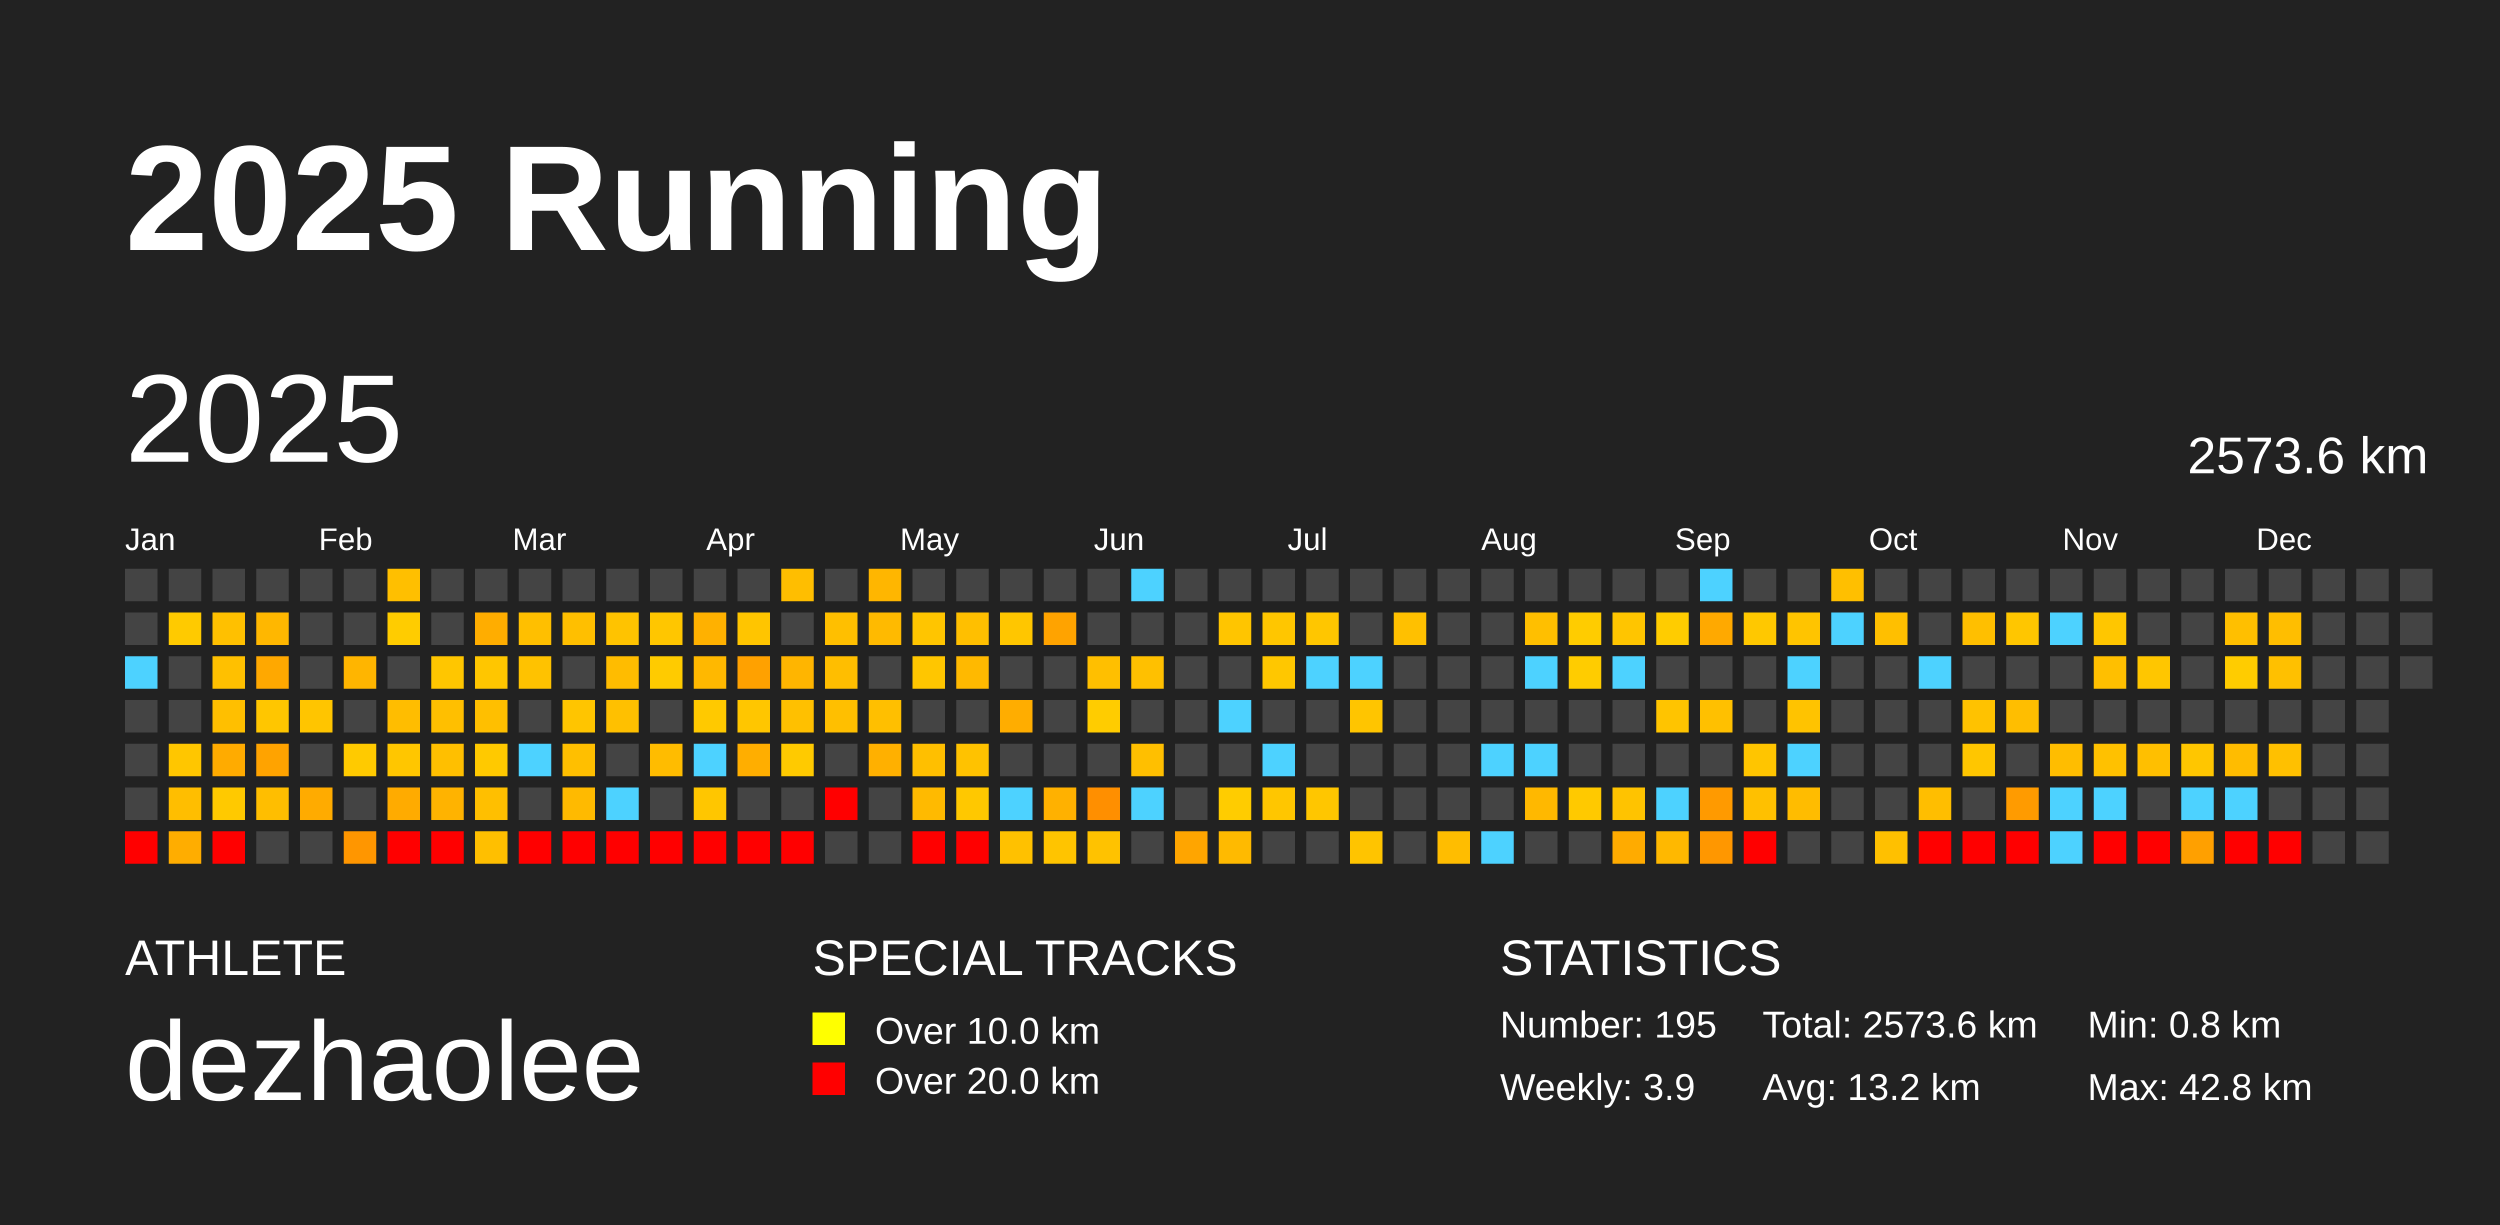
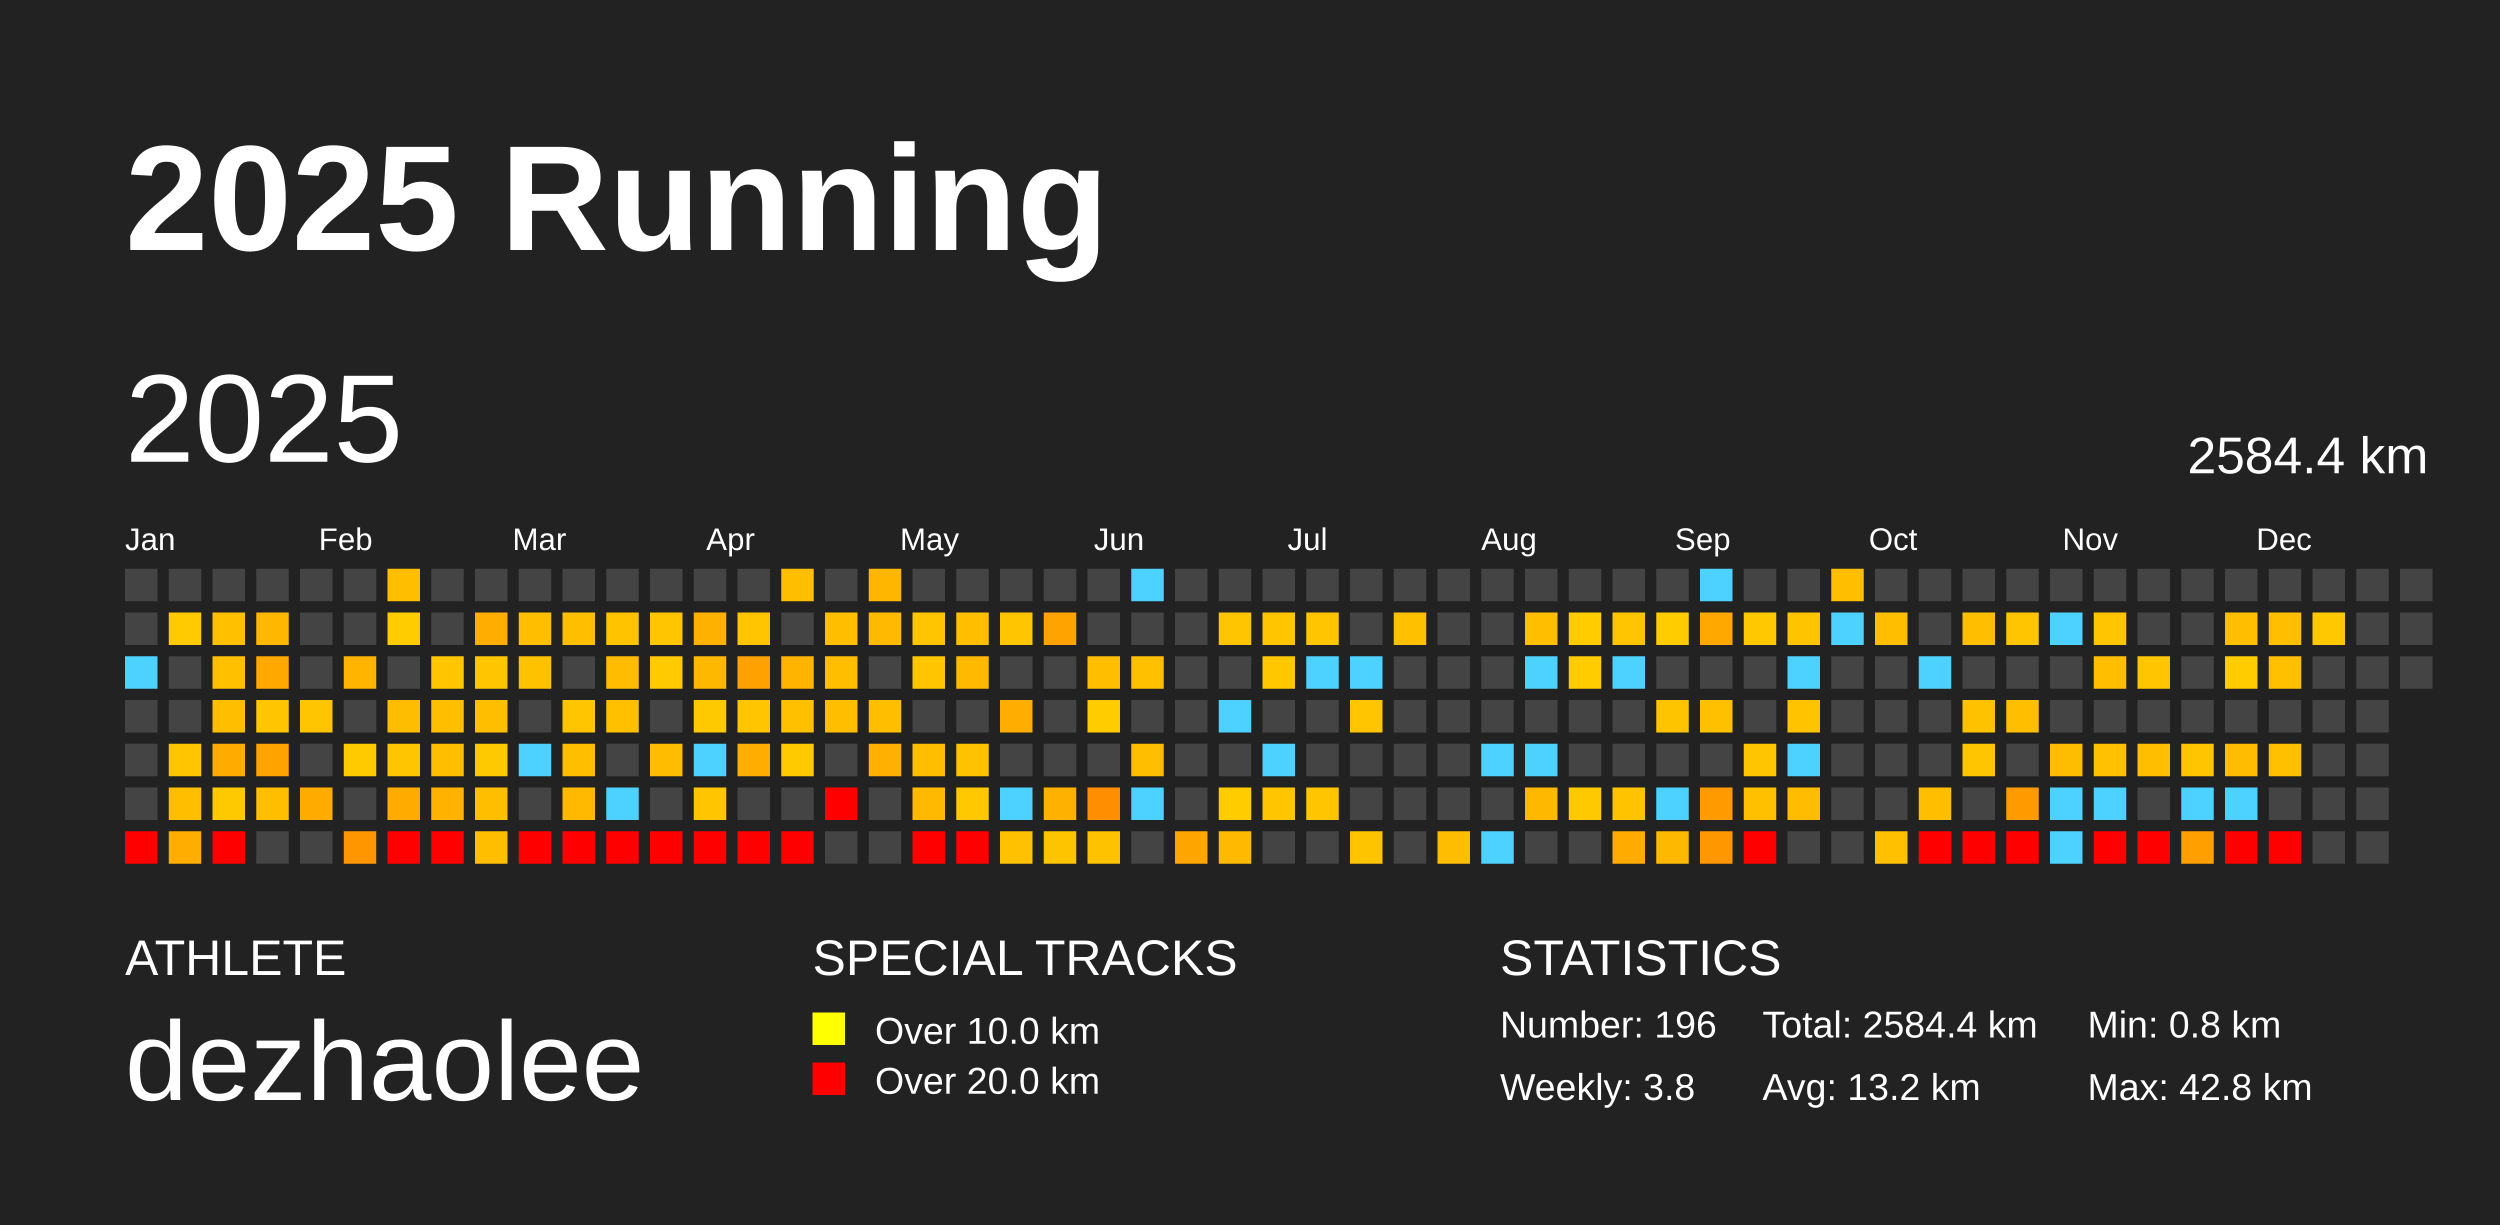
<svg xmlns="http://www.w3.org/2000/svg" baseProfile="full" height="98mm" version="1.1" viewBox="0,0,200,98" width="200mm">
  <defs />
  <rect fill="#222222" height="98" width="200" x="0" y="0" />
  <text fill="#FFFFFF" style="font-size:12px; font-family:Arial; font-weight:bold;" x="10" y="20">2025 Running</text>
  <text fill="#FFFFFF" style="font-size:4px; font-family:Arial" x="10" y="78">ATHLETE</text>
  <text fill="#FFFFFF" style="font-size:9px; font-family:Arial" x="10" y="88">dezhaolee</text>
  <text fill="#FFFFFF" style="font-size:4px; font-family:Arial" x="65" y="78">SPECIAL TRACKS</text>
  <rect fill="yellow" height="2.6" width="2.6" x="65" y="81" />
  <text fill="#FFFFFF" style="font-size:3px; font-family:Arial" x="70" y="83.5">Over 10.0 km</text>
  <rect fill="red" height="2.6" width="2.6" x="65" y="85" />
  <text fill="#FFFFFF" style="font-size:3px; font-family:Arial" x="70" y="87.5">Over 20.0 km</text>
  <text fill="#FFFFFF" style="font-size:4px; font-family:Arial" x="120" y="78">STATISTICS</text>
-   <text fill="#FFFFFF" style="font-size:3px; font-family:Arial" x="120" y="83">Number: 195</text>
-   <text fill="#FFFFFF" style="font-size:3px; font-family:Arial" x="120" y="88">Weekly: 3.9</text>
-   <text fill="#FFFFFF" style="font-size:3px; font-family:Arial" x="141" y="83">Total: 2573.6 km</text>
+   <text fill="#FFFFFF" style="font-size:3px; font-family:Arial" x="120" y="83">Number: 196</text>
+   <text fill="#FFFFFF" style="font-size:3px; font-family:Arial" x="120" y="88">Weekly: 3.8</text>
+   <text fill="#FFFFFF" style="font-size:3px; font-family:Arial" x="141" y="83">Total: 2584.4 km</text>
  <text fill="#FFFFFF" style="font-size:3px; font-family:Arial" x="141" y="88">Avg: 13.2 km</text>
  <text fill="#FFFFFF" style="font-size:3px; font-family:Arial" x="167" y="83">Min: 0.8 km</text>
  <text fill="#FFFFFF" style="font-size:3px; font-family:Arial" x="167" y="88">Max: 42.8 km</text>
  <text dominant-baseline="hanging" fill="#FFFFFF" style="font-size:10.0px; font-family:Arial;" x="10" y="30">2025</text>
-   <text dominant-baseline="hanging" fill="#FFFFFF" style="font-size:4.125px; font-family:Arial;" x="175" y="35">2573.6 km</text>
+   <text dominant-baseline="hanging" fill="#FFFFFF" style="font-size:4.125px; font-family:Arial;" x="175" y="35">2584.4 km</text>
  <text fill="#FFFFFF" style="font-size:2.5px; font-family:Arial" x="10.0" y="44">Jan</text>
  <text fill="#FFFFFF" style="font-size:2.5px; font-family:Arial" x="25.5" y="44">Feb</text>
  <text fill="#FFFFFF" style="font-size:2.5px; font-family:Arial" x="41.0" y="44">Mar</text>
  <text fill="#FFFFFF" style="font-size:2.5px; font-family:Arial" x="56.5" y="44">Apr</text>
  <text fill="#FFFFFF" style="font-size:2.5px; font-family:Arial" x="72.0" y="44">May</text>
  <text fill="#FFFFFF" style="font-size:2.5px; font-family:Arial" x="87.5" y="44">Jun</text>
  <text fill="#FFFFFF" style="font-size:2.5px; font-family:Arial" x="103.0" y="44">Jul</text>
  <text fill="#FFFFFF" style="font-size:2.5px; font-family:Arial" x="118.5" y="44">Aug</text>
  <text fill="#FFFFFF" style="font-size:2.5px; font-family:Arial" x="134.0" y="44">Sep</text>
  <text fill="#FFFFFF" style="font-size:2.5px; font-family:Arial" x="149.5" y="44">Oct</text>
  <text fill="#FFFFFF" style="font-size:2.5px; font-family:Arial" x="165.0" y="44">Nov</text>
  <text fill="#FFFFFF" style="font-size:2.5px; font-family:Arial" x="180.5" y="44">Dec</text>
  <rect fill="#444444" height="2.6" width="2.6" x="10.0" y="45.5" />
  <rect fill="#444444" height="2.6" width="2.6" x="10.0" y="49.0" />
  <rect fill="#4dd2ff" height="2.6" width="2.6" x="10.0" y="52.5" />
  <rect fill="#444444" height="2.6" width="2.6" x="10.0" y="56.0" />
  <rect fill="#444444" height="2.6" width="2.6" x="10.0" y="59.5" />
  <rect fill="#444444" height="2.6" width="2.6" x="10.0" y="63.0" />
  <rect fill="red" height="2.6" width="2.6" x="10.0" y="66.5" />
  <rect fill="#444444" height="2.6" width="2.6" x="13.5" y="45.5" />
  <rect fill="#ffca00" height="2.6" width="2.6" x="13.5" y="49.0" />
  <rect fill="#444444" height="2.6" width="2.6" x="13.5" y="52.5" />
  <rect fill="#444444" height="2.6" width="2.6" x="13.5" y="56.0" />
  <rect fill="#ffc600" height="2.6" width="2.6" x="13.5" y="59.5" />
  <rect fill="#ffbe00" height="2.6" width="2.6" x="13.5" y="63.0" />
  <rect fill="#ffad00" height="2.6" width="2.6" x="13.5" y="66.5" />
  <rect fill="#444444" height="2.6" width="2.6" x="17.0" y="45.5" />
  <rect fill="#ffc000" height="2.6" width="2.6" x="17.0" y="49.0" />
  <rect fill="#ffc000" height="2.6" width="2.6" x="17.0" y="52.5" />
  <rect fill="#ffbf00" height="2.6" width="2.6" x="17.0" y="56.0" />
  <rect fill="#ffab00" height="2.6" width="2.6" x="17.0" y="59.5" />
  <rect fill="#ffc900" height="2.6" width="2.6" x="17.0" y="63.0" />
  <rect fill="red" height="2.6" width="2.6" x="17.0" y="66.5" />
  <rect fill="#444444" height="2.6" width="2.6" x="20.5" y="45.5" />
  <rect fill="#ffb700" height="2.6" width="2.6" x="20.5" y="49.0" />
  <rect fill="#ffa800" height="2.6" width="2.6" x="20.5" y="52.5" />
  <rect fill="#ffc600" height="2.6" width="2.6" x="20.5" y="56.0" />
  <rect fill="#ffa300" height="2.6" width="2.6" x="20.5" y="59.5" />
  <rect fill="#ffbe00" height="2.6" width="2.6" x="20.5" y="63.0" />
  <rect fill="#444444" height="2.6" width="2.6" x="20.5" y="66.5" />
  <rect fill="#444444" height="2.6" width="2.6" x="24.0" y="45.5" />
  <rect fill="#444444" height="2.6" width="2.6" x="24.0" y="49.0" />
  <rect fill="#444444" height="2.6" width="2.6" x="24.0" y="52.5" />
  <rect fill="#ffc500" height="2.6" width="2.6" x="24.0" y="56.0" />
  <rect fill="#444444" height="2.6" width="2.6" x="24.0" y="59.5" />
  <rect fill="#ffab00" height="2.6" width="2.6" x="24.0" y="63.0" />
  <rect fill="#444444" height="2.6" width="2.6" x="24.0" y="66.5" />
  <rect fill="#444444" height="2.6" width="2.6" x="27.5" y="45.5" />
  <rect fill="#444444" height="2.6" width="2.6" x="27.5" y="49.0" />
  <rect fill="#ffb500" height="2.6" width="2.6" x="27.5" y="52.5" />
  <rect fill="#444444" height="2.6" width="2.6" x="27.5" y="56.0" />
  <rect fill="#ffca00" height="2.6" width="2.6" x="27.5" y="59.5" />
  <rect fill="#444444" height="2.6" width="2.6" x="27.5" y="63.0" />
  <rect fill="#ff9600" height="2.6" width="2.6" x="27.5" y="66.5" />
  <rect fill="#ffbf00" height="2.6" width="2.6" x="31.0" y="45.5" />
  <rect fill="#ffcc00" height="2.6" width="2.6" x="31.0" y="49.0" />
  <rect fill="#444444" height="2.6" width="2.6" x="31.0" y="52.5" />
  <rect fill="#ffbd00" height="2.6" width="2.6" x="31.0" y="56.0" />
  <rect fill="#ffc600" height="2.6" width="2.6" x="31.0" y="59.5" />
  <rect fill="#ffab00" height="2.6" width="2.6" x="31.0" y="63.0" />
  <rect fill="red" height="2.6" width="2.6" x="31.0" y="66.5" />
  <rect fill="#444444" height="2.6" width="2.6" x="34.5" y="45.5" />
  <rect fill="#444444" height="2.6" width="2.6" x="34.5" y="49.0" />
  <rect fill="#ffc600" height="2.6" width="2.6" x="34.5" y="52.5" />
  <rect fill="#ffbf00" height="2.6" width="2.6" x="34.5" y="56.0" />
  <rect fill="#ffbf00" height="2.6" width="2.6" x="34.5" y="59.5" />
  <rect fill="#ffb300" height="2.6" width="2.6" x="34.5" y="63.0" />
  <rect fill="red" height="2.6" width="2.6" x="34.5" y="66.5" />
  <rect fill="#444444" height="2.6" width="2.6" x="38.0" y="45.5" />
  <rect fill="#ffad00" height="2.6" width="2.6" x="38.0" y="49.0" />
  <rect fill="#ffc600" height="2.6" width="2.6" x="38.0" y="52.5" />
  <rect fill="#ffbf00" height="2.6" width="2.6" x="38.0" y="56.0" />
  <rect fill="#ffc900" height="2.6" width="2.6" x="38.0" y="59.5" />
  <rect fill="#ffbf00" height="2.6" width="2.6" x="38.0" y="63.0" />
  <rect fill="#ffbf00" height="2.6" width="2.6" x="38.0" y="66.5" />
  <rect fill="#444444" height="2.6" width="2.6" x="41.5" y="45.5" />
  <rect fill="#ffbf00" height="2.6" width="2.6" x="41.5" y="49.0" />
  <rect fill="#ffc200" height="2.6" width="2.6" x="41.5" y="52.5" />
  <rect fill="#444444" height="2.6" width="2.6" x="41.5" y="56.0" />
  <rect fill="#4dd2ff" height="2.6" width="2.6" x="41.5" y="59.5" />
  <rect fill="#444444" height="2.6" width="2.6" x="41.5" y="63.0" />
  <rect fill="red" height="2.6" width="2.6" x="41.5" y="66.5" />
  <rect fill="#444444" height="2.6" width="2.6" x="45.0" y="45.5" />
  <rect fill="#ffbf00" height="2.6" width="2.6" x="45.0" y="49.0" />
  <rect fill="#444444" height="2.6" width="2.6" x="45.0" y="52.5" />
  <rect fill="#ffc500" height="2.6" width="2.6" x="45.0" y="56.0" />
  <rect fill="#ffbf00" height="2.6" width="2.6" x="45.0" y="59.5" />
  <rect fill="#ffba00" height="2.6" width="2.6" x="45.0" y="63.0" />
  <rect fill="red" height="2.6" width="2.6" x="45.0" y="66.5" />
  <rect fill="#444444" height="2.6" width="2.6" x="48.5" y="45.5" />
  <rect fill="#ffc300" height="2.6" width="2.6" x="48.5" y="49.0" />
  <rect fill="#ffbc00" height="2.6" width="2.6" x="48.5" y="52.5" />
  <rect fill="#ffc000" height="2.6" width="2.6" x="48.5" y="56.0" />
  <rect fill="#444444" height="2.6" width="2.6" x="48.5" y="59.5" />
  <rect fill="#4dd2ff" height="2.6" width="2.6" x="48.5" y="63.0" />
  <rect fill="red" height="2.6" width="2.6" x="48.5" y="66.5" />
  <rect fill="#444444" height="2.6" width="2.6" x="52.0" y="45.5" />
  <rect fill="#ffc600" height="2.6" width="2.6" x="52.0" y="49.0" />
  <rect fill="#ffcb00" height="2.6" width="2.6" x="52.0" y="52.5" />
  <rect fill="#444444" height="2.6" width="2.6" x="52.0" y="56.0" />
  <rect fill="#ffbc00" height="2.6" width="2.6" x="52.0" y="59.5" />
  <rect fill="#444444" height="2.6" width="2.6" x="52.0" y="63.0" />
  <rect fill="red" height="2.6" width="2.6" x="52.0" y="66.5" />
  <rect fill="#444444" height="2.6" width="2.6" x="55.5" y="45.5" />
  <rect fill="#ffb100" height="2.6" width="2.6" x="55.5" y="49.0" />
  <rect fill="#ffb800" height="2.6" width="2.6" x="55.5" y="52.5" />
  <rect fill="#ffc900" height="2.6" width="2.6" x="55.5" y="56.0" />
  <rect fill="#4dd2ff" height="2.6" width="2.6" x="55.5" y="59.5" />
  <rect fill="#ffc600" height="2.6" width="2.6" x="55.5" y="63.0" />
  <rect fill="red" height="2.6" width="2.6" x="55.5" y="66.5" />
  <rect fill="#444444" height="2.6" width="2.6" x="59.0" y="45.5" />
  <rect fill="#ffc500" height="2.6" width="2.6" x="59.0" y="49.0" />
  <rect fill="#ffa100" height="2.6" width="2.6" x="59.0" y="52.5" />
  <rect fill="#ffc600" height="2.6" width="2.6" x="59.0" y="56.0" />
  <rect fill="#ffae00" height="2.6" width="2.6" x="59.0" y="59.5" />
  <rect fill="#444444" height="2.6" width="2.6" x="59.0" y="63.0" />
  <rect fill="red" height="2.6" width="2.6" x="59.0" y="66.5" />
  <rect fill="#ffbe00" height="2.6" width="2.6" x="62.5" y="45.5" />
  <rect fill="#444444" height="2.6" width="2.6" x="62.5" y="49.0" />
  <rect fill="#ffb500" height="2.6" width="2.6" x="62.5" y="52.5" />
  <rect fill="#ffc000" height="2.6" width="2.6" x="62.5" y="56.0" />
  <rect fill="#ffca00" height="2.6" width="2.6" x="62.5" y="59.5" />
  <rect fill="#444444" height="2.6" width="2.6" x="62.5" y="63.0" />
  <rect fill="red" height="2.6" width="2.6" x="62.5" y="66.5" />
  <rect fill="#444444" height="2.6" width="2.6" x="66.0" y="45.5" />
  <rect fill="#ffbf00" height="2.6" width="2.6" x="66.0" y="49.0" />
  <rect fill="#ffbe00" height="2.6" width="2.6" x="66.0" y="52.5" />
  <rect fill="#ffbf00" height="2.6" width="2.6" x="66.0" y="56.0" />
  <rect fill="#444444" height="2.6" width="2.6" x="66.0" y="59.5" />
  <rect fill="red" height="2.6" width="2.6" x="66.0" y="63.0" />
  <rect fill="#444444" height="2.6" width="2.6" x="66.0" y="66.5" />
  <rect fill="#ffb600" height="2.6" width="2.6" x="69.5" y="45.5" />
  <rect fill="#ffba00" height="2.6" width="2.6" x="69.5" y="49.0" />
  <rect fill="#444444" height="2.6" width="2.6" x="69.5" y="52.5" />
  <rect fill="#ffbf00" height="2.6" width="2.6" x="69.5" y="56.0" />
  <rect fill="#ffb000" height="2.6" width="2.6" x="69.5" y="59.5" />
  <rect fill="#444444" height="2.6" width="2.6" x="69.5" y="63.0" />
  <rect fill="#444444" height="2.6" width="2.6" x="69.5" y="66.5" />
  <rect fill="#444444" height="2.6" width="2.6" x="73.0" y="45.5" />
  <rect fill="#ffc500" height="2.6" width="2.6" x="73.0" y="49.0" />
  <rect fill="#ffc600" height="2.6" width="2.6" x="73.0" y="52.5" />
  <rect fill="#444444" height="2.6" width="2.6" x="73.0" y="56.0" />
  <rect fill="#ffbf00" height="2.6" width="2.6" x="73.0" y="59.5" />
  <rect fill="#ffba00" height="2.6" width="2.6" x="73.0" y="63.0" />
  <rect fill="red" height="2.6" width="2.6" x="73.0" y="66.5" />
  <rect fill="#444444" height="2.6" width="2.6" x="76.5" y="45.5" />
  <rect fill="#ffbf00" height="2.6" width="2.6" x="76.5" y="49.0" />
  <rect fill="#ffb900" height="2.6" width="2.6" x="76.5" y="52.5" />
  <rect fill="#444444" height="2.6" width="2.6" x="76.5" y="56.0" />
  <rect fill="#ffc200" height="2.6" width="2.6" x="76.5" y="59.5" />
  <rect fill="#ffc800" height="2.6" width="2.6" x="76.5" y="63.0" />
  <rect fill="red" height="2.6" width="2.6" x="76.5" y="66.5" />
  <rect fill="#444444" height="2.6" width="2.6" x="80.0" y="45.5" />
  <rect fill="#ffc600" height="2.6" width="2.6" x="80.0" y="49.0" />
  <rect fill="#444444" height="2.6" width="2.6" x="80.0" y="52.5" />
  <rect fill="#ffad00" height="2.6" width="2.6" x="80.0" y="56.0" />
  <rect fill="#444444" height="2.6" width="2.6" x="80.0" y="59.5" />
  <rect fill="#4dd2ff" height="2.6" width="2.6" x="80.0" y="63.0" />
  <rect fill="#ffc100" height="2.6" width="2.6" x="80.0" y="66.5" />
  <rect fill="#444444" height="2.6" width="2.6" x="83.5" y="45.5" />
  <rect fill="#ffa300" height="2.6" width="2.6" x="83.5" y="49.0" />
  <rect fill="#444444" height="2.6" width="2.6" x="83.5" y="52.5" />
  <rect fill="#444444" height="2.6" width="2.6" x="83.5" y="56.0" />
  <rect fill="#444444" height="2.6" width="2.6" x="83.5" y="59.5" />
  <rect fill="#ffb100" height="2.6" width="2.6" x="83.5" y="63.0" />
  <rect fill="#ffc400" height="2.6" width="2.6" x="83.5" y="66.5" />
  <rect fill="#444444" height="2.6" width="2.6" x="87.0" y="45.5" />
  <rect fill="#444444" height="2.6" width="2.6" x="87.0" y="49.0" />
  <rect fill="#ffbf00" height="2.6" width="2.6" x="87.0" y="52.5" />
  <rect fill="#ffcc00" height="2.6" width="2.6" x="87.0" y="56.0" />
  <rect fill="#444444" height="2.6" width="2.6" x="87.0" y="59.5" />
  <rect fill="#ff8f00" height="2.6" width="2.6" x="87.0" y="63.0" />
  <rect fill="#ffc200" height="2.6" width="2.6" x="87.0" y="66.5" />
  <rect fill="#4dd2ff" height="2.6" width="2.6" x="90.5" y="45.5" />
  <rect fill="#444444" height="2.6" width="2.6" x="90.5" y="49.0" />
  <rect fill="#ffc000" height="2.6" width="2.6" x="90.5" y="52.5" />
  <rect fill="#444444" height="2.6" width="2.6" x="90.5" y="56.0" />
  <rect fill="#ffbf00" height="2.6" width="2.6" x="90.5" y="59.5" />
  <rect fill="#4dd2ff" height="2.6" width="2.6" x="90.5" y="63.0" />
  <rect fill="#444444" height="2.6" width="2.6" x="90.5" y="66.5" />
  <rect fill="#444444" height="2.6" width="2.6" x="94.0" y="45.5" />
  <rect fill="#444444" height="2.6" width="2.6" x="94.0" y="49.0" />
  <rect fill="#444444" height="2.6" width="2.6" x="94.0" y="52.5" />
  <rect fill="#444444" height="2.6" width="2.6" x="94.0" y="56.0" />
  <rect fill="#444444" height="2.6" width="2.6" x="94.0" y="59.5" />
  <rect fill="#444444" height="2.6" width="2.6" x="94.0" y="63.0" />
  <rect fill="#ffa500" height="2.6" width="2.6" x="94.0" y="66.5" />
  <rect fill="#444444" height="2.6" width="2.6" x="97.5" y="45.5" />
  <rect fill="#ffc500" height="2.6" width="2.6" x="97.5" y="49.0" />
  <rect fill="#444444" height="2.6" width="2.6" x="97.5" y="52.5" />
  <rect fill="#4dd2ff" height="2.6" width="2.6" x="97.5" y="56.0" />
  <rect fill="#444444" height="2.6" width="2.6" x="97.5" y="59.5" />
  <rect fill="#ffcc00" height="2.6" width="2.6" x="97.5" y="63.0" />
  <rect fill="#ffba00" height="2.6" width="2.6" x="97.5" y="66.5" />
  <rect fill="#444444" height="2.6" width="2.6" x="101.0" y="45.5" />
  <rect fill="#ffc600" height="2.6" width="2.6" x="101.0" y="49.0" />
  <rect fill="#ffc700" height="2.6" width="2.6" x="101.0" y="52.5" />
  <rect fill="#444444" height="2.6" width="2.6" x="101.0" y="56.0" />
  <rect fill="#4dd2ff" height="2.6" width="2.6" x="101.0" y="59.5" />
  <rect fill="#ffc600" height="2.6" width="2.6" x="101.0" y="63.0" />
  <rect fill="#444444" height="2.6" width="2.6" x="101.0" y="66.5" />
  <rect fill="#444444" height="2.6" width="2.6" x="104.5" y="45.5" />
  <rect fill="#ffc600" height="2.6" width="2.6" x="104.5" y="49.0" />
  <rect fill="#4dd2ff" height="2.6" width="2.6" x="104.5" y="52.5" />
  <rect fill="#444444" height="2.6" width="2.6" x="104.5" y="56.0" />
  <rect fill="#444444" height="2.6" width="2.6" x="104.5" y="59.5" />
  <rect fill="#ffc600" height="2.6" width="2.6" x="104.5" y="63.0" />
  <rect fill="#444444" height="2.6" width="2.6" x="104.5" y="66.5" />
  <rect fill="#444444" height="2.6" width="2.6" x="108.0" y="45.5" />
  <rect fill="#444444" height="2.6" width="2.6" x="108.0" y="49.0" />
  <rect fill="#4dd2ff" height="2.6" width="2.6" x="108.0" y="52.5" />
  <rect fill="#ffc500" height="2.6" width="2.6" x="108.0" y="56.0" />
  <rect fill="#444444" height="2.6" width="2.6" x="108.0" y="59.5" />
  <rect fill="#444444" height="2.6" width="2.6" x="108.0" y="63.0" />
  <rect fill="#ffc400" height="2.6" width="2.6" x="108.0" y="66.5" />
  <rect fill="#444444" height="2.6" width="2.6" x="111.5" y="45.5" />
  <rect fill="#ffc000" height="2.6" width="2.6" x="111.5" y="49.0" />
  <rect fill="#444444" height="2.6" width="2.6" x="111.5" y="52.5" />
  <rect fill="#444444" height="2.6" width="2.6" x="111.5" y="56.0" />
  <rect fill="#444444" height="2.6" width="2.6" x="111.5" y="59.5" />
  <rect fill="#444444" height="2.6" width="2.6" x="111.5" y="63.0" />
  <rect fill="#444444" height="2.6" width="2.6" x="111.5" y="66.5" />
  <rect fill="#444444" height="2.6" width="2.6" x="115.0" y="45.5" />
  <rect fill="#444444" height="2.6" width="2.6" x="115.0" y="49.0" />
  <rect fill="#444444" height="2.6" width="2.6" x="115.0" y="52.5" />
  <rect fill="#444444" height="2.6" width="2.6" x="115.0" y="56.0" />
  <rect fill="#444444" height="2.6" width="2.6" x="115.0" y="59.5" />
  <rect fill="#444444" height="2.6" width="2.6" x="115.0" y="63.0" />
  <rect fill="#ffbd00" height="2.6" width="2.6" x="115.0" y="66.5" />
  <rect fill="#444444" height="2.6" width="2.6" x="118.5" y="45.5" />
  <rect fill="#444444" height="2.6" width="2.6" x="118.5" y="49.0" />
  <rect fill="#444444" height="2.6" width="2.6" x="118.5" y="52.5" />
  <rect fill="#444444" height="2.6" width="2.6" x="118.5" y="56.0" />
  <rect fill="#4dd2ff" height="2.6" width="2.6" x="118.5" y="59.5" />
  <rect fill="#444444" height="2.6" width="2.6" x="118.5" y="63.0" />
  <rect fill="#4dd2ff" height="2.6" width="2.6" x="118.5" y="66.5" />
  <rect fill="#444444" height="2.6" width="2.6" x="122.0" y="45.5" />
  <rect fill="#ffbf00" height="2.6" width="2.6" x="122.0" y="49.0" />
  <rect fill="#4dd2ff" height="2.6" width="2.6" x="122.0" y="52.5" />
  <rect fill="#444444" height="2.6" width="2.6" x="122.0" y="56.0" />
  <rect fill="#4dd2ff" height="2.6" width="2.6" x="122.0" y="59.5" />
  <rect fill="#ffb800" height="2.6" width="2.6" x="122.0" y="63.0" />
  <rect fill="#444444" height="2.6" width="2.6" x="122.0" y="66.5" />
  <rect fill="#444444" height="2.6" width="2.6" x="125.5" y="45.5" />
  <rect fill="#ffcc00" height="2.6" width="2.6" x="125.5" y="49.0" />
  <rect fill="#ffcc00" height="2.6" width="2.6" x="125.5" y="52.5" />
  <rect fill="#444444" height="2.6" width="2.6" x="125.5" y="56.0" />
  <rect fill="#444444" height="2.6" width="2.6" x="125.5" y="59.5" />
  <rect fill="#ffc900" height="2.6" width="2.6" x="125.5" y="63.0" />
  <rect fill="#444444" height="2.6" width="2.6" x="125.5" y="66.5" />
  <rect fill="#444444" height="2.6" width="2.6" x="129.0" y="45.5" />
  <rect fill="#ffc500" height="2.6" width="2.6" x="129.0" y="49.0" />
  <rect fill="#4dd2ff" height="2.6" width="2.6" x="129.0" y="52.5" />
  <rect fill="#444444" height="2.6" width="2.6" x="129.0" y="56.0" />
  <rect fill="#444444" height="2.6" width="2.6" x="129.0" y="59.5" />
  <rect fill="#ffc300" height="2.6" width="2.6" x="129.0" y="63.0" />
  <rect fill="#ffab00" height="2.6" width="2.6" x="129.0" y="66.5" />
  <rect fill="#444444" height="2.6" width="2.6" x="132.5" y="45.5" />
  <rect fill="#ffcc00" height="2.6" width="2.6" x="132.5" y="49.0" />
  <rect fill="#444444" height="2.6" width="2.6" x="132.5" y="52.5" />
  <rect fill="#ffc400" height="2.6" width="2.6" x="132.5" y="56.0" />
  <rect fill="#444444" height="2.6" width="2.6" x="132.5" y="59.5" />
  <rect fill="#4dd2ff" height="2.6" width="2.6" x="132.5" y="63.0" />
  <rect fill="#ffb800" height="2.6" width="2.6" x="132.5" y="66.5" />
  <rect fill="#4dd2ff" height="2.6" width="2.6" x="136.0" y="45.5" />
  <rect fill="#ffa900" height="2.6" width="2.6" x="136.0" y="49.0" />
  <rect fill="#444444" height="2.6" width="2.6" x="136.0" y="52.5" />
  <rect fill="#ffc000" height="2.6" width="2.6" x="136.0" y="56.0" />
  <rect fill="#444444" height="2.6" width="2.6" x="136.0" y="59.5" />
  <rect fill="#ff9a00" height="2.6" width="2.6" x="136.0" y="63.0" />
  <rect fill="#ff9700" height="2.6" width="2.6" x="136.0" y="66.5" />
  <rect fill="#444444" height="2.6" width="2.6" x="139.5" y="45.5" />
  <rect fill="#ffc800" height="2.6" width="2.6" x="139.5" y="49.0" />
  <rect fill="#444444" height="2.6" width="2.6" x="139.5" y="52.5" />
  <rect fill="#444444" height="2.6" width="2.6" x="139.5" y="56.0" />
  <rect fill="#ffc500" height="2.6" width="2.6" x="139.5" y="59.5" />
  <rect fill="#ffc000" height="2.6" width="2.6" x="139.5" y="63.0" />
  <rect fill="red" height="2.6" width="2.6" x="139.5" y="66.5" />
  <rect fill="#444444" height="2.6" width="2.6" x="143.0" y="45.5" />
  <rect fill="#ffc400" height="2.6" width="2.6" x="143.0" y="49.0" />
  <rect fill="#4dd2ff" height="2.6" width="2.6" x="143.0" y="52.5" />
  <rect fill="#ffc300" height="2.6" width="2.6" x="143.0" y="56.0" />
  <rect fill="#4dd2ff" height="2.6" width="2.6" x="143.0" y="59.5" />
  <rect fill="#ffbc00" height="2.6" width="2.6" x="143.0" y="63.0" />
  <rect fill="#444444" height="2.6" width="2.6" x="143.0" y="66.5" />
  <rect fill="#ffbf00" height="2.6" width="2.6" x="146.5" y="45.5" />
  <rect fill="#4dd2ff" height="2.6" width="2.6" x="146.5" y="49.0" />
  <rect fill="#444444" height="2.6" width="2.6" x="146.5" y="52.5" />
  <rect fill="#444444" height="2.6" width="2.6" x="146.5" y="56.0" />
  <rect fill="#444444" height="2.6" width="2.6" x="146.5" y="59.5" />
  <rect fill="#444444" height="2.6" width="2.6" x="146.5" y="63.0" />
  <rect fill="#444444" height="2.6" width="2.6" x="146.5" y="66.5" />
  <rect fill="#444444" height="2.6" width="2.6" x="150.0" y="45.5" />
  <rect fill="#ffbf00" height="2.6" width="2.6" x="150.0" y="49.0" />
  <rect fill="#444444" height="2.6" width="2.6" x="150.0" y="52.5" />
  <rect fill="#444444" height="2.6" width="2.6" x="150.0" y="56.0" />
  <rect fill="#444444" height="2.6" width="2.6" x="150.0" y="59.5" />
  <rect fill="#444444" height="2.6" width="2.6" x="150.0" y="63.0" />
  <rect fill="#ffc000" height="2.6" width="2.6" x="150.0" y="66.5" />
  <rect fill="#444444" height="2.6" width="2.6" x="153.5" y="45.5" />
  <rect fill="#444444" height="2.6" width="2.6" x="153.5" y="49.0" />
  <rect fill="#4dd2ff" height="2.6" width="2.6" x="153.5" y="52.5" />
  <rect fill="#444444" height="2.6" width="2.6" x="153.5" y="56.0" />
  <rect fill="#444444" height="2.6" width="2.6" x="153.5" y="59.5" />
  <rect fill="#ffbe00" height="2.6" width="2.6" x="153.5" y="63.0" />
  <rect fill="red" height="2.6" width="2.6" x="153.5" y="66.5" />
  <rect fill="#444444" height="2.6" width="2.6" x="157.0" y="45.5" />
  <rect fill="#ffbf00" height="2.6" width="2.6" x="157.0" y="49.0" />
  <rect fill="#444444" height="2.6" width="2.6" x="157.0" y="52.5" />
  <rect fill="#ffc200" height="2.6" width="2.6" x="157.0" y="56.0" />
  <rect fill="#ffc600" height="2.6" width="2.6" x="157.0" y="59.5" />
  <rect fill="#444444" height="2.6" width="2.6" x="157.0" y="63.0" />
  <rect fill="red" height="2.6" width="2.6" x="157.0" y="66.5" />
  <rect fill="#444444" height="2.6" width="2.6" x="160.5" y="45.5" />
  <rect fill="#ffc600" height="2.6" width="2.6" x="160.5" y="49.0" />
  <rect fill="#444444" height="2.6" width="2.6" x="160.5" y="52.5" />
  <rect fill="#ffbe00" height="2.6" width="2.6" x="160.5" y="56.0" />
  <rect fill="#444444" height="2.6" width="2.6" x="160.5" y="59.5" />
  <rect fill="#ff9b00" height="2.6" width="2.6" x="160.5" y="63.0" />
  <rect fill="red" height="2.6" width="2.6" x="160.5" y="66.5" />
  <rect fill="#444444" height="2.6" width="2.6" x="164.0" y="45.5" />
  <rect fill="#4dd2ff" height="2.6" width="2.6" x="164.0" y="49.0" />
  <rect fill="#444444" height="2.6" width="2.6" x="164.0" y="52.5" />
  <rect fill="#444444" height="2.6" width="2.6" x="164.0" y="56.0" />
  <rect fill="#ffbd00" height="2.6" width="2.6" x="164.0" y="59.5" />
  <rect fill="#4dd2ff" height="2.6" width="2.6" x="164.0" y="63.0" />
  <rect fill="#4dd2ff" height="2.6" width="2.6" x="164.0" y="66.5" />
  <rect fill="#444444" height="2.6" width="2.6" x="167.5" y="45.5" />
  <rect fill="#ffc600" height="2.6" width="2.6" x="167.5" y="49.0" />
  <rect fill="#ffbf00" height="2.6" width="2.6" x="167.5" y="52.5" />
  <rect fill="#444444" height="2.6" width="2.6" x="167.5" y="56.0" />
  <rect fill="#ffc100" height="2.6" width="2.6" x="167.5" y="59.5" />
  <rect fill="#4dd2ff" height="2.6" width="2.6" x="167.5" y="63.0" />
  <rect fill="red" height="2.6" width="2.6" x="167.5" y="66.5" />
  <rect fill="#444444" height="2.6" width="2.6" x="171.0" y="45.5" />
  <rect fill="#444444" height="2.6" width="2.6" x="171.0" y="49.0" />
  <rect fill="#ffc600" height="2.6" width="2.6" x="171.0" y="52.5" />
  <rect fill="#444444" height="2.6" width="2.6" x="171.0" y="56.0" />
  <rect fill="#ffbf00" height="2.6" width="2.6" x="171.0" y="59.5" />
  <rect fill="#444444" height="2.6" width="2.6" x="171.0" y="63.0" />
  <rect fill="red" height="2.6" width="2.6" x="171.0" y="66.5" />
  <rect fill="#444444" height="2.6" width="2.6" x="174.5" y="45.5" />
  <rect fill="#444444" height="2.6" width="2.6" x="174.5" y="49.0" />
  <rect fill="#444444" height="2.6" width="2.6" x="174.5" y="52.5" />
  <rect fill="#444444" height="2.6" width="2.6" x="174.5" y="56.0" />
  <rect fill="#ffc600" height="2.6" width="2.6" x="174.5" y="59.5" />
  <rect fill="#4dd2ff" height="2.6" width="2.6" x="174.5" y="63.0" />
  <rect fill="#ffa000" height="2.6" width="2.6" x="174.5" y="66.5" />
  <rect fill="#444444" height="2.6" width="2.6" x="178.0" y="45.5" />
  <rect fill="#ffbf00" height="2.6" width="2.6" x="178.0" y="49.0" />
  <rect fill="#ffcc00" height="2.6" width="2.6" x="178.0" y="52.5" />
  <rect fill="#444444" height="2.6" width="2.6" x="178.0" y="56.0" />
  <rect fill="#ffbc00" height="2.6" width="2.6" x="178.0" y="59.5" />
  <rect fill="#4dd2ff" height="2.6" width="2.6" x="178.0" y="63.0" />
  <rect fill="red" height="2.6" width="2.6" x="178.0" y="66.5" />
  <rect fill="#444444" height="2.6" width="2.6" x="181.5" y="45.5" />
  <rect fill="#ffbe00" height="2.6" width="2.6" x="181.5" y="49.0" />
  <rect fill="#ffc000" height="2.6" width="2.6" x="181.5" y="52.5" />
  <rect fill="#444444" height="2.6" width="2.6" x="181.5" y="56.0" />
  <rect fill="#ffc000" height="2.6" width="2.6" x="181.5" y="59.5" />
  <rect fill="#444444" height="2.6" width="2.6" x="181.5" y="63.0" />
  <rect fill="red" height="2.6" width="2.6" x="181.5" y="66.5" />
  <rect fill="#444444" height="2.6" width="2.6" x="185.0" y="45.5" />
-   <rect fill="#444444" height="2.6" width="2.6" x="185.0" y="49.0" />
+   <rect fill="#ffc800" height="2.6" width="2.6" x="185.0" y="49.0" />
  <rect fill="#444444" height="2.6" width="2.6" x="185.0" y="52.5" />
  <rect fill="#444444" height="2.6" width="2.6" x="185.0" y="56.0" />
  <rect fill="#444444" height="2.6" width="2.6" x="185.0" y="59.5" />
  <rect fill="#444444" height="2.6" width="2.6" x="185.0" y="63.0" />
  <rect fill="#444444" height="2.6" width="2.6" x="185.0" y="66.5" />
  <rect fill="#444444" height="2.6" width="2.6" x="188.5" y="45.5" />
  <rect fill="#444444" height="2.6" width="2.6" x="188.5" y="49.0" />
  <rect fill="#444444" height="2.6" width="2.6" x="188.5" y="52.5" />
  <rect fill="#444444" height="2.6" width="2.6" x="188.5" y="56.0" />
  <rect fill="#444444" height="2.6" width="2.6" x="188.5" y="59.5" />
  <rect fill="#444444" height="2.6" width="2.6" x="188.5" y="63.0" />
  <rect fill="#444444" height="2.6" width="2.6" x="188.5" y="66.5" />
  <rect fill="#444444" height="2.6" width="2.6" x="192.0" y="45.5" />
  <rect fill="#444444" height="2.6" width="2.6" x="192.0" y="49.0" />
  <rect fill="#444444" height="2.6" width="2.6" x="192.0" y="52.5" />
</svg>
